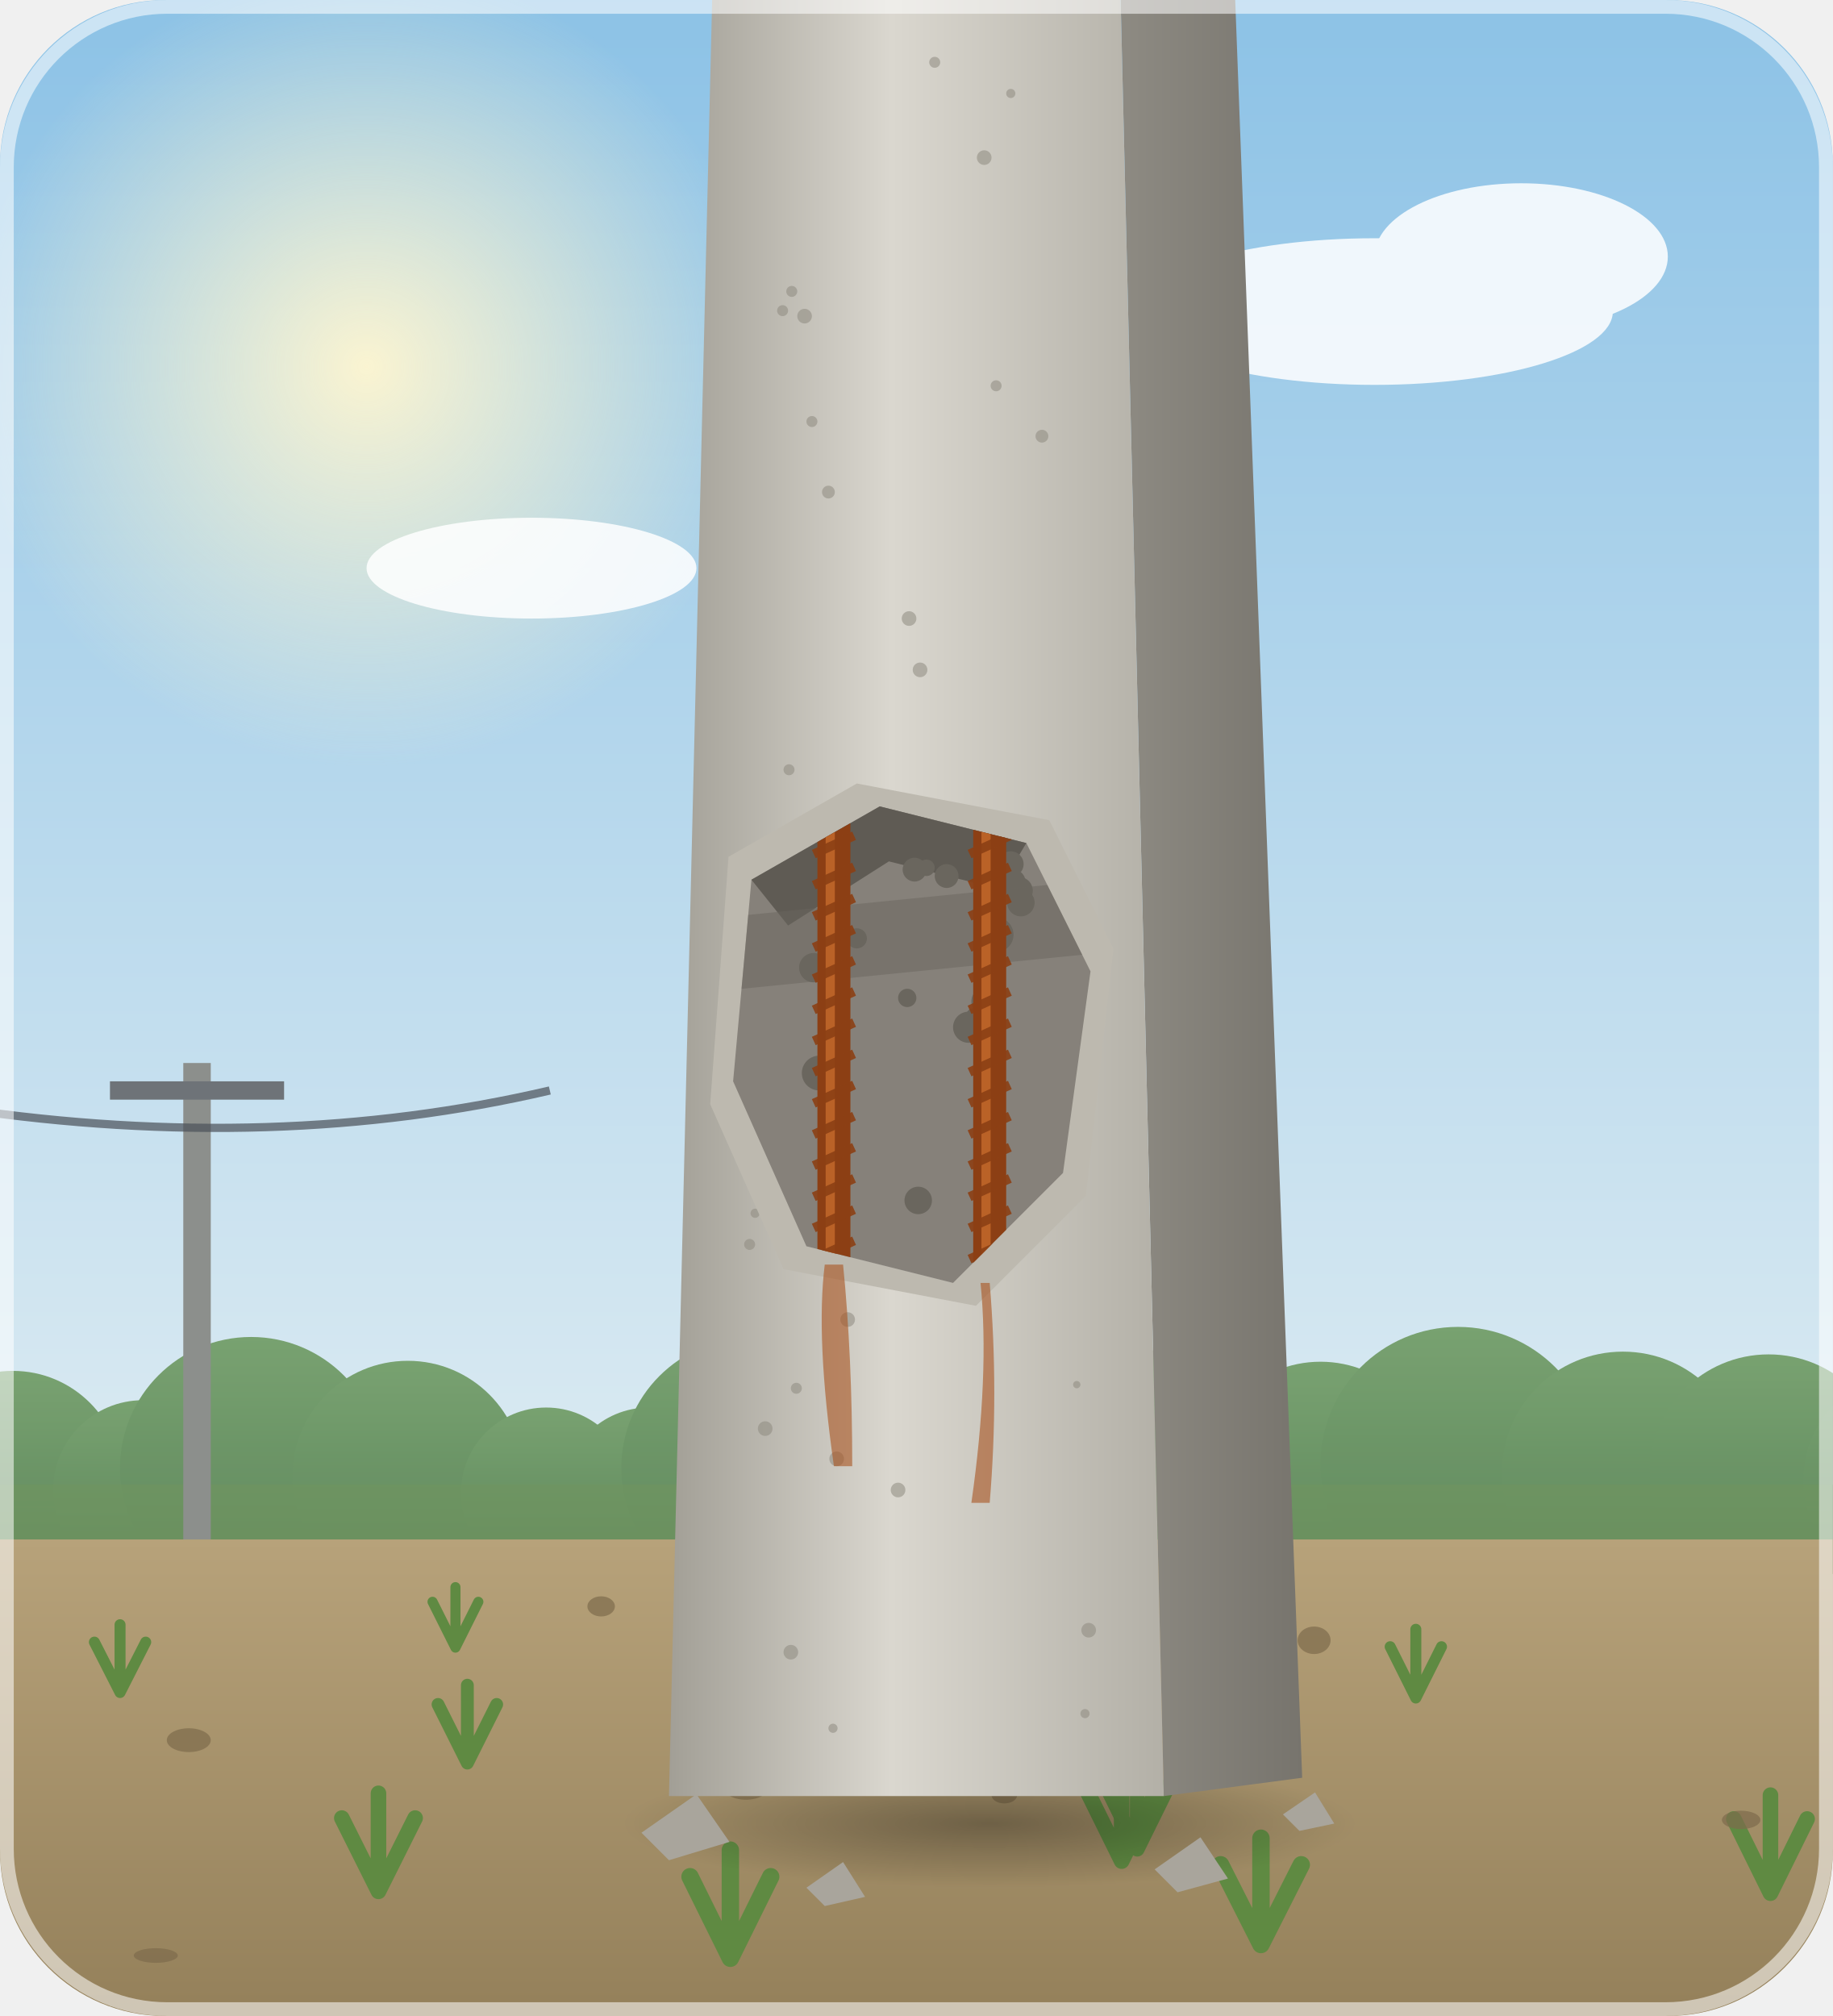
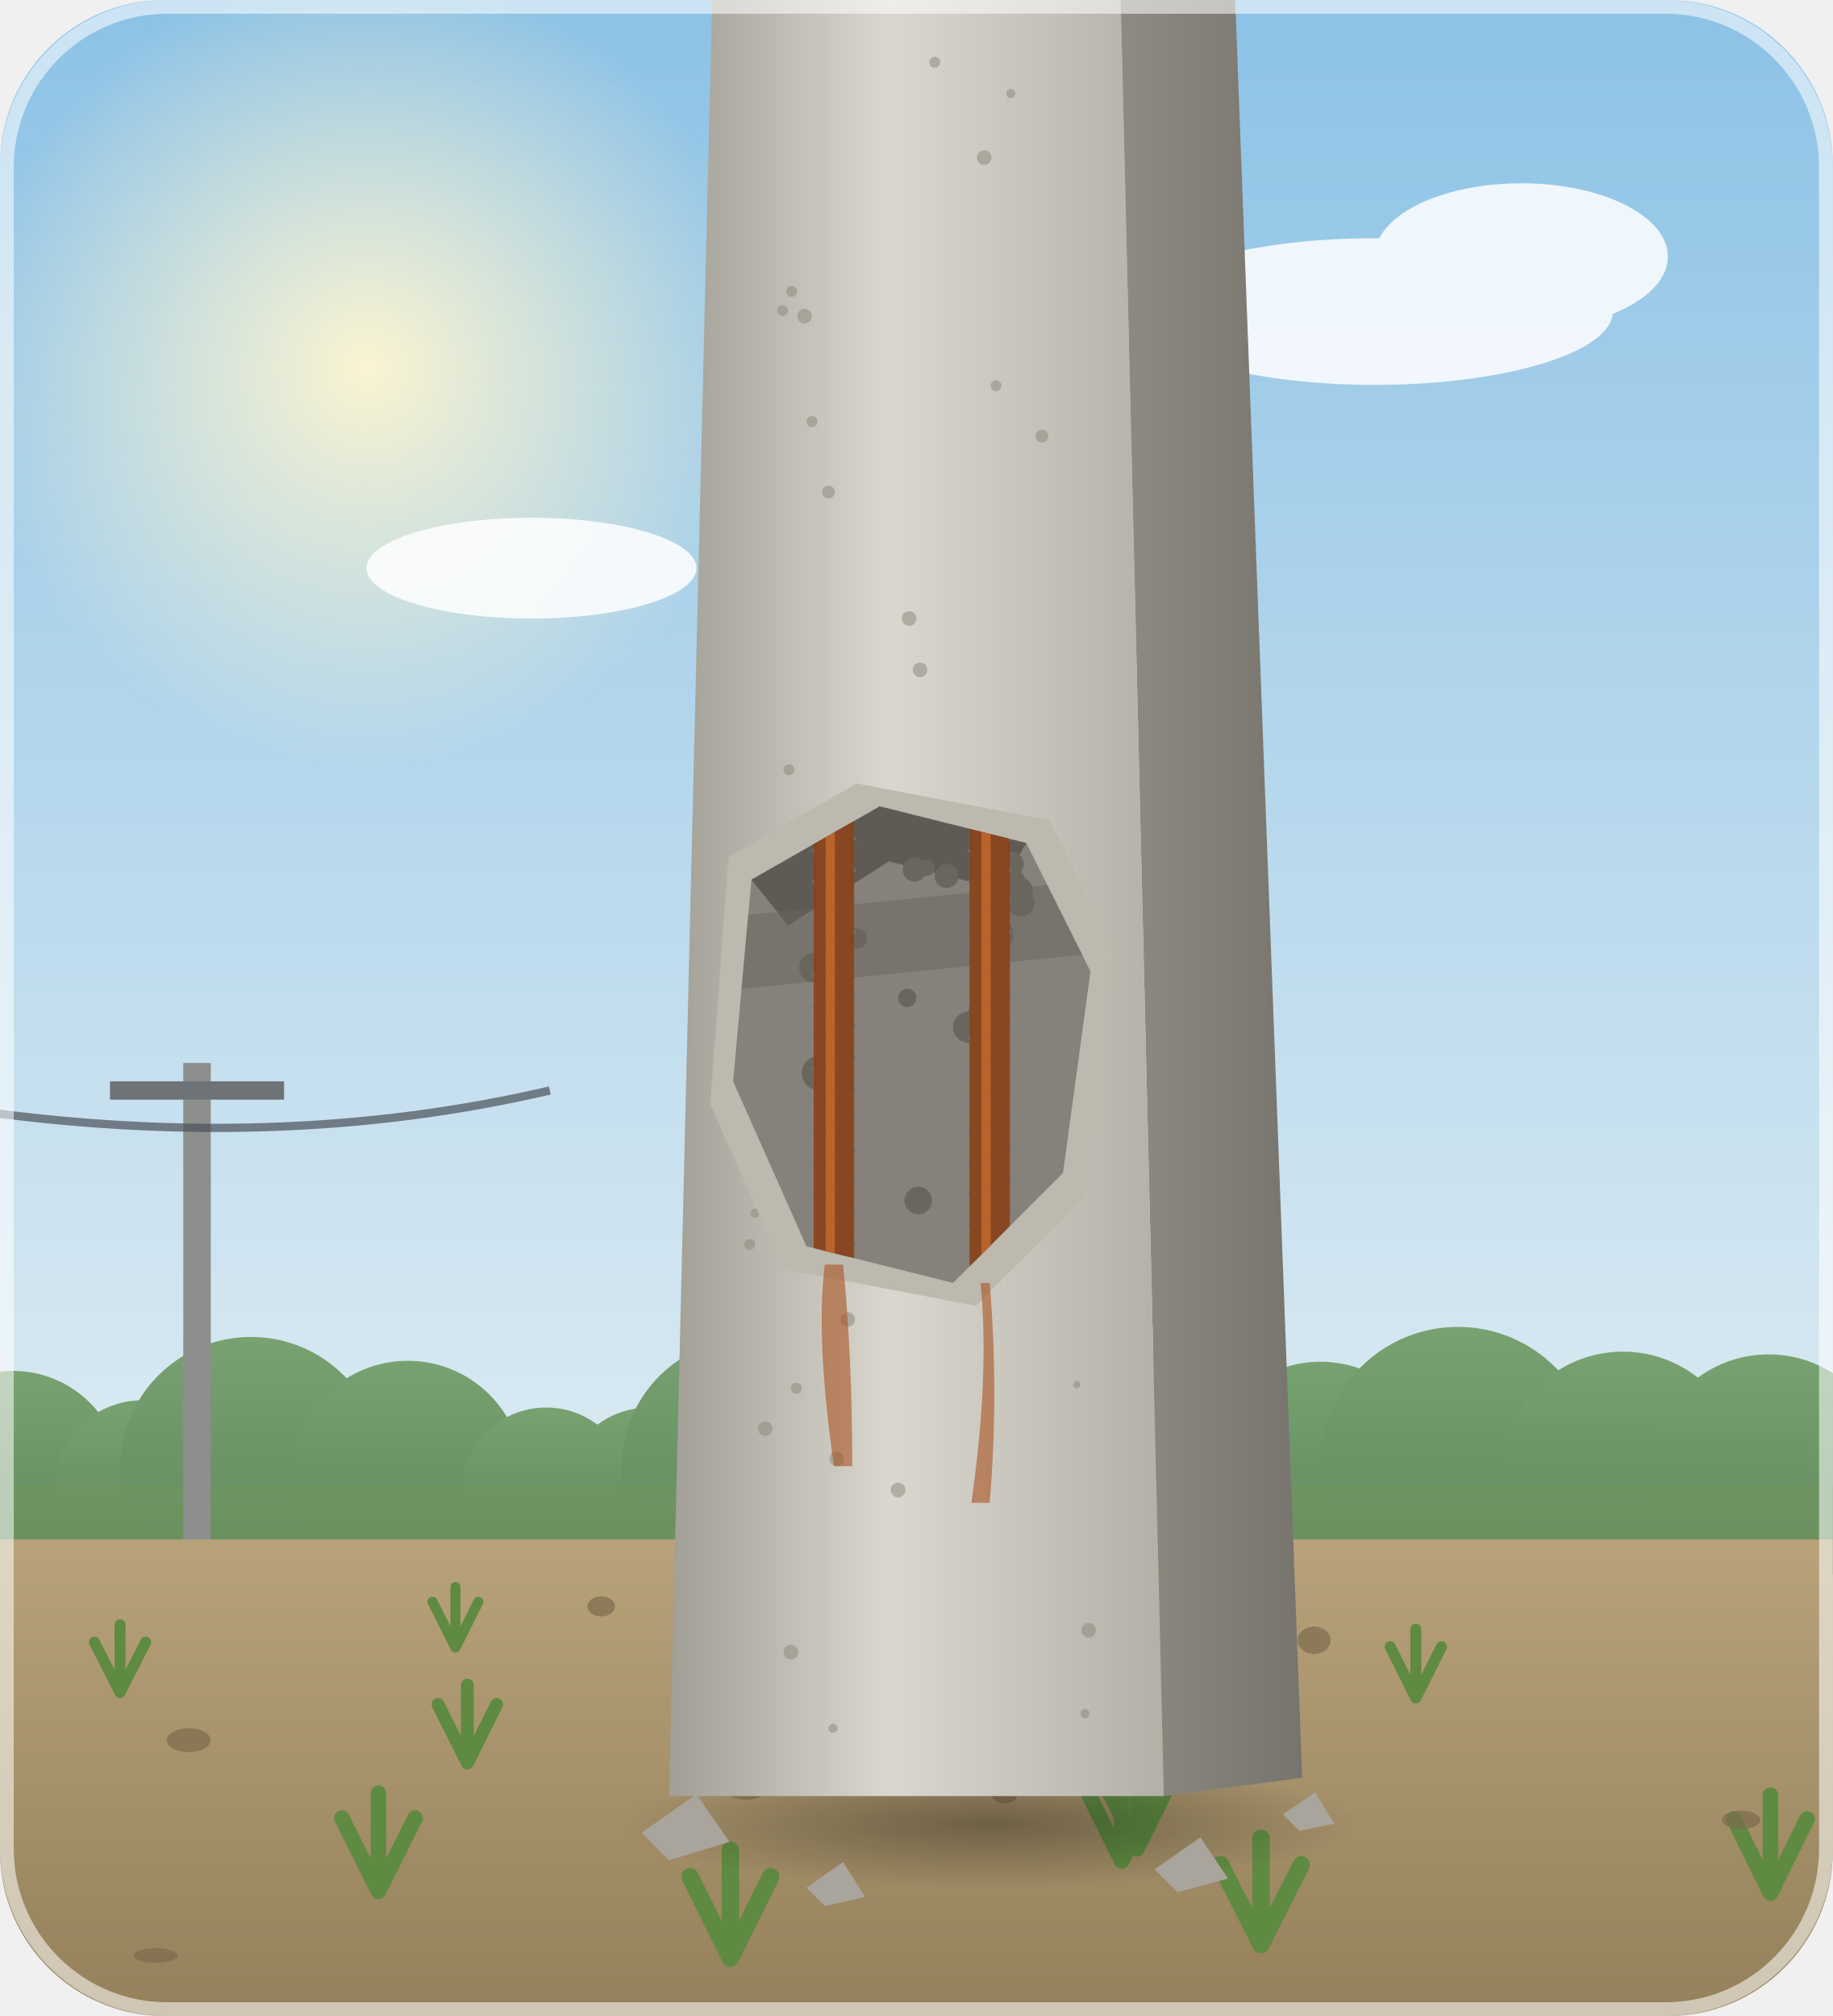
<svg xmlns="http://www.w3.org/2000/svg" viewBox="0 0 200 220" width="200" height="220">
  <defs>
    <linearGradient id="sky" x1="0" y1="0" x2="0" y2="1">
      <stop offset="0" stop-color="#8CC2E6" />
      <stop offset="0.75" stop-color="#DCEBF2" />
      <stop offset="1" stop-color="#F1F1E6" />
    </linearGradient>
    <linearGradient id="skyUp" x1="0" y1="0" x2="0" y2="1">
      <stop offset="0" stop-color="#4E95CF" />
      <stop offset="1" stop-color="#B9DCF0" />
    </linearGradient>
    <linearGradient id="skyGrey" x1="0" y1="0" x2="0" y2="1">
      <stop offset="0" stop-color="#8697A6" />
      <stop offset="1" stop-color="#D3DBE0" />
    </linearGradient>
    <linearGradient id="ground" x1="0" y1="0" x2="0" y2="1">
      <stop offset="0" stop-color="#B7A27A" />
      <stop offset="1" stop-color="#94805A" />
    </linearGradient>
    <linearGradient id="groundWet" x1="0" y1="0" x2="0" y2="1">
      <stop offset="0" stop-color="#8E7C5C" />
      <stop offset="1" stop-color="#6E5E43" />
    </linearGradient>
    <linearGradient id="grass" x1="0" y1="0" x2="0" y2="1">
      <stop offset="0" stop-color="#86AE5E" />
      <stop offset="1" stop-color="#5F8A42" />
    </linearGradient>
    <linearGradient id="trees" x1="0" y1="0" x2="0" y2="1">
      <stop offset="0" stop-color="#6E9A62" />
      <stop offset="1" stop-color="#4F7A4A" />
    </linearGradient>
    <linearGradient id="pcc" x1="0" y1="0" x2="1" y2="0">
      <stop offset="0" stop-color="#A29F96" />
      <stop offset="0.45" stop-color="#DAD7CF" />
      <stop offset="1" stop-color="#B3B0A7" />
    </linearGradient>
    <linearGradient id="pccSide" x1="0" y1="0" x2="1" y2="0">
      <stop offset="0" stop-color="#8E8B83" />
      <stop offset="1" stop-color="#77746D" />
    </linearGradient>
    <linearGradient id="steel" x1="0" y1="0" x2="1" y2="0">
      <stop offset="0" stop-color="#6F7D88" />
      <stop offset="0.38" stop-color="#D4DDE3" />
      <stop offset="0.55" stop-color="#EEF3F6" />
      <stop offset="1" stop-color="#7C8994" />
    </linearGradient>
-     <linearGradient id="steelDull" x1="0" y1="0" x2="1" y2="0">
-       <stop offset="0" stop-color="#6B6E70" />
-       <stop offset="0.45" stop-color="#A9ABA8" />
-       <stop offset="1" stop-color="#6E706F" />
+     <linearGradient id="steelWeb" x1="0" y1="0" x2="1" y2="0">
+       <stop offset="0" stop-color="#3F4A52" />
+       <stop offset="0.3" stop-color="#7F8C96" />
+       <stop offset="0.75" stop-color="#9AA6AF" />
+       <stop offset="1" stop-color="#4A555D" />
    </linearGradient>
    <linearGradient id="rust" x1="0" y1="0" x2="1" y2="1">
      <stop offset="0" stop-color="#C46A2B" />
      <stop offset="0.5" stop-color="#9A4517" />
      <stop offset="1" stop-color="#6E2E0E" />
    </linearGradient>
    <linearGradient id="rustLight" x1="0" y1="0" x2="0" y2="1">
      <stop offset="0" stop-color="#D98A45" stop-opacity="0.9" />
      <stop offset="1" stop-color="#A9541F" stop-opacity="0.2" />
    </linearGradient>
    <linearGradient id="core" x1="0" y1="0" x2="1" y2="0">
      <stop offset="0" stop-color="#8C887E" />
      <stop offset="0.5" stop-color="#ABA79C" />
      <stop offset="1" stop-color="#8C887E" />
    </linearGradient>
    <linearGradient id="void" x1="0" y1="0" x2="0" y2="1">
      <stop offset="0" stop-color="#2A241D" />
      <stop offset="1" stop-color="#4A3E31" />
    </linearGradient>
    <linearGradient id="muff" x1="0" y1="0" x2="1" y2="0">
      <stop offset="0" stop-color="#9F9A8E" />
      <stop offset="0.5" stop-color="#CFCABE" />
      <stop offset="1" stop-color="#A39E92" />
    </linearGradient>
    <linearGradient id="water" x1="0" y1="0" x2="0" y2="1">
      <stop offset="0" stop-color="#9DB8C6" />
      <stop offset="1" stop-color="#64849A" />
    </linearGradient>
    <linearGradient id="arm" x1="0" y1="0" x2="0" y2="1">
      <stop offset="0" stop-color="#9AA5AD" />
      <stop offset="0.5" stop-color="#6D7880" />
      <stop offset="1" stop-color="#4C555C" />
    </linearGradient>
    <linearGradient id="porc" x1="0" y1="0" x2="1" y2="0">
      <stop offset="0" stop-color="#8A4F2A" />
      <stop offset="0.45" stop-color="#D08A55" />
      <stop offset="1" stop-color="#7A4322" />
    </linearGradient>
    <linearGradient id="vest" x1="0" y1="0" x2="1" y2="0">
      <stop offset="0" stop-color="#E06D10" />
      <stop offset="0.5" stop-color="#FF8A2A" />
      <stop offset="1" stop-color="#D9640C" />
    </linearGradient>
    <linearGradient id="hive" x1="0" y1="0" x2="1" y2="0">
      <stop offset="0" stop-color="#6F6250" />
      <stop offset="0.5" stop-color="#B6A68A" />
      <stop offset="1" stop-color="#6F6250" />
    </linearGradient>
-     <linearGradient id="ladder" x1="0" y1="0" x2="1" y2="0">
-       <stop offset="0" stop-color="#D8DEE2" />
-       <stop offset="1" stop-color="#9CA6AD" />
+     <linearGradient id="poly" x1="0" y1="0" x2="1" y2="0">
+       <stop offset="0" stop-color="#6F777D" />
+       <stop offset="0.45" stop-color="#BCC3C8" />
+       <stop offset="1" stop-color="#737B81" />
    </linearGradient>
    <radialGradient id="sun" cx="0.5" cy="0.5" r="0.5">
      <stop offset="0" stop-color="#FFF6D0" stop-opacity="0.95" />
      <stop offset="1" stop-color="#FFF6D0" stop-opacity="0" />
    </radialGradient>
    <radialGradient id="shade" cx="0.5" cy="0.5" r="0.5">
      <stop offset="0" stop-color="#000000" stop-opacity="0.32" />
      <stop offset="1" stop-color="#000000" stop-opacity="0" />
    </radialGradient>
    <radialGradient id="soot" cx="0.5" cy="0.5" r="0.5">
      <stop offset="0" stop-color="#1E1A16" stop-opacity="0.75" />
      <stop offset="1" stop-color="#1E1A16" stop-opacity="0" />
    </radialGradient>
    <clipPath id="card">
      <rect x="0" y="0" width="200" height="220" rx="18" />
    </clipPath>
  </defs>
  <g clip-path="url(#card)">
    <rect width="200" height="220" fill="url(#sky)" />
    <circle cx="40" cy="40" r="44" fill="url(#sun)" />
    <g fill="#FFFFFF" opacity="0.85">
      <ellipse cx="150" cy="34" rx="26" ry="8" />
      <ellipse cx="166" cy="28" rx="16" ry="8" />
      <ellipse cx="58" cy="62" rx="18" ry="5.5" />
    </g>
    <g fill="url(#trees)" opacity="0.9">
      <circle cx="-10" cy="162.8" r="9.5" />
      <circle cx="1.4" cy="161.5" r="11.9" />
      <circle cx="15.6" cy="162.6" r="9.8" />
      <circle cx="27.4" cy="160.2" r="14.3" />
      <circle cx="44.5" cy="161.1" r="12.6" />
      <circle cx="59.6" cy="162.9" r="9.3" />
      <circle cx="70.8" cy="162.9" r="9.3" />
      <circle cx="82" cy="160.2" r="14.2" />
      <circle cx="98.9" cy="162.5" r="10.1" />
      <circle cx="111" cy="160.2" r="14.1" />
      <circle cx="128" cy="160.6" r="13.4" />
      <circle cx="144.1" cy="161.1" r="12.5" />
      <circle cx="159.1" cy="159.8" r="15" />
      <circle cx="177.1" cy="160.7" r="13.2" />
      <circle cx="193" cy="160.8" r="13" />
      <circle cx="208.6" cy="161.5" r="11.8" />
    </g>
    <rect x="0" y="162" width="200" height="8" fill="#6F955F" opacity="0.6" />
    <rect x="20" y="116" width="3" height="52" fill="#8C8F8C" />
    <rect x="12" y="118" width="19" height="2" fill="#6E7378" />
    <path d="M-4 121 Q 30 126 60 119" stroke="#4A5058" stroke-width="0.9" fill="none" opacity="0.7" />
    <rect x="0" y="168" width="200" height="52" fill="url(#ground)" />
    <path d="M49.7 179.8 l-2.5 -5 M49.7 179.8 l0 -6.6 M49.7 179.8 l2.5 -5" stroke="#5F8A42" stroke-width="1.1" stroke-linecap="round" />
    <path d="M84.6 189.8 l-3.1 -6.1 M84.6 189.8 l0 -8.2 M84.6 189.8 l3.1 -6.1" stroke="#5F8A42" stroke-width="1.3" stroke-linecap="round" />
    <path d="M154.5 185.3 l-2.8 -5.6 M154.5 185.3 l0 -7.5 M154.5 185.3 l2.8 -5.6" stroke="#5F8A42" stroke-width="1.2" stroke-linecap="round" />
    <path d="M79.7 213.7 l-4.4 -8.9 M79.7 213.7 l0 -11.8 M79.7 213.7 l4.4 -8.9" stroke="#5F8A42" stroke-width="1.9" stroke-linecap="round" />
    <path d="M124.1 201.8 l-3.7 -7.5 M124.1 201.8 l0 -10 M124.1 201.8 l3.7 -7.5" stroke="#5F8A42" stroke-width="1.6" stroke-linecap="round" />
    <path d="M137.6 212.2 l-4.4 -8.7 M137.6 212.2 l0 -11.6 M137.6 212.2 l4.4 -8.7" stroke="#5F8A42" stroke-width="1.9" stroke-linecap="round" />
    <path d="M41.3 206.4 l-4 -8 M41.3 206.4 l0 -10.7 M41.3 206.4 l4 -8" stroke="#5F8A42" stroke-width="1.7" stroke-linecap="round" />
    <path d="M13.1 184.7 l-2.8 -5.5 M13.1 184.7 l0 -7.4 M13.1 184.7 l2.8 -5.5" stroke="#5F8A42" stroke-width="1.2" stroke-linecap="round" />
    <path d="M119.1 187.4 l-2.9 -5.8 M119.1 187.4 l0 -7.8 M119.1 187.4 l2.9 -5.8" stroke="#5F8A42" stroke-width="1.3" stroke-linecap="round" />
    <path d="M97.5 183.3 l-2.7 -5.4 M97.5 183.3 l0 -7.2 M97.5 183.3 l2.7 -5.4" stroke="#5F8A42" stroke-width="1.2" stroke-linecap="round" />
    <path d="M51 192.4 l-3.2 -6.4 M51 192.4 l0 -8.5 M51 192.4 l3.2 -6.4" stroke="#5F8A42" stroke-width="1.4" stroke-linecap="round" />
    <path d="M122.4 203.1 l-3.8 -7.7 M122.4 203.1 l0 -10.2 M122.4 203.1 l3.8 -7.7" stroke="#5F8A42" stroke-width="1.7" stroke-linecap="round" />
    <path d="M100 189.9 l-3.1 -6.1 M100 189.9 l0 -8.2 M100 189.9 l3.1 -6.1" stroke="#5F8A42" stroke-width="1.3" stroke-linecap="round" />
    <path d="M193.2 206.6 l-4 -8.1 M193.2 206.6 l0 -10.7 M193.2 206.6 l4 -8.1" stroke="#5F8A42" stroke-width="1.7" stroke-linecap="round" />
    <ellipse cx="109.6" cy="195.9" rx="1.4" ry="0.9" fill="#7D6B4C" opacity="0.7" />
    <ellipse cx="17" cy="213.4" rx="2.4" ry="0.8" fill="#7D6B4C" opacity="0.7" />
    <ellipse cx="138.6" cy="188.5" rx="2.1" ry="1.1" fill="#7D6B4C" opacity="0.7" />
    <ellipse cx="65.6" cy="175.3" rx="1.5" ry="1.1" fill="#7D6B4C" opacity="0.7" />
    <ellipse cx="143.4" cy="179" rx="1.8" ry="1.5" fill="#7D6B4C" opacity="0.7" />
    <ellipse cx="20.6" cy="189.9" rx="2.4" ry="1.3" fill="#7D6B4C" opacity="0.7" />
    <ellipse cx="190" cy="198.6" rx="2.1" ry="1" fill="#7D6B4C" opacity="0.7" />
    <ellipse cx="81.4" cy="195.1" rx="2.4" ry="1.3" fill="#7D6B4C" opacity="0.7" />
    <ellipse cx="108" cy="199" rx="40" ry="7" fill="url(#shade)" />
    <g>
      <polygon points="127,196 142.1,194 134.3,-13 122,-12" fill="url(#pccSide)" />
      <polygon points="73,196 127,196 122,-12 78,-12" fill="url(#pcc)" />
      <g fill="#8E8A80" opacity="0.55">
        <circle cx="86.4" cy="31.8" r="0.6" />
        <circle cx="98.8" cy="118.1" r="0.8" />
        <circle cx="90.9" cy="188.6" r="0.5" />
        <circle cx="86.9" cy="151.5" r="0.6" />
        <circle cx="104.6" cy="-6.9" r="0.5" />
        <circle cx="92.7" cy="91" r="0.7" />
        <circle cx="88" cy="98.7" r="0.9" />
        <circle cx="83.5" cy="155.9" r="0.8" />
        <circle cx="87.8" cy="34.5" r="0.8" />
        <circle cx="117.5" cy="151.1" r="0.4" />
        <circle cx="108.7" cy="42.1" r="0.6" />
        <circle cx="86.3" cy="180.3" r="0.8" />
        <circle cx="102" cy="6.8" r="0.6" />
        <circle cx="107.7" cy="114" r="0.5" />
        <circle cx="113.7" cy="47.6" r="0.7" />
        <circle cx="91.3" cy="159.2" r="0.8" />
        <circle cx="118.8" cy="177.9" r="0.8" />
        <circle cx="93.8" cy="95.4" r="0.6" />
        <circle cx="110.3" cy="10.2" r="0.5" />
        <circle cx="108.5" cy="138.7" r="0.7" />
        <circle cx="101.9" cy="128.2" r="0.5" />
        <circle cx="88.6" cy="46" r="0.6" />
        <circle cx="90.4" cy="53.7" r="0.7" />
        <circle cx="86.1" cy="84" r="0.6" />
        <circle cx="99.2" cy="67.5" r="0.8" />
        <circle cx="98" cy="162.6" r="0.8" />
        <circle cx="82.4" cy="132.4" r="0.5" />
        <circle cx="100.4" cy="73.1" r="0.8" />
        <circle cx="85.4" cy="33.9" r="0.6" />
        <circle cx="92.5" cy="144" r="0.8" />
        <circle cx="81.8" cy="135.8" r="0.6" />
        <circle cx="107.4" cy="17.2" r="0.8" />
        <circle cx="102.9" cy="129.6" r="0.6" />
        <circle cx="118.4" cy="187" r="0.5" />
      </g>
    </g>
    <polygon points="79.5,93.5 93.5,85.5 114.5,89.5 121.5,103.5 118.5,130.5 106.5,142.5 85.5,138.5 77.5,120.5" fill="#BDB9AF" />
    <polygon points="82,96 96,88 112,92 119,106 116,128 104,140 88,136 80,118" fill="#86817A" />
    <polygon points="82,96 96,88 112,92 109,97 97,94 86,101" fill="#5F5B54" />
    <g fill="#6A665E">
      <circle cx="99" cy="108.9" r="1" />
      <circle cx="110.3" cy="94.3" r="1.4" />
      <circle cx="111.2" cy="97.2" r="1.5" />
      <circle cx="103.3" cy="95.6" r="1.3" />
      <circle cx="105.7" cy="112.1" r="1.7" />
      <circle cx="90.4" cy="103.5" r="0.9" />
      <circle cx="100.2" cy="131" r="1.5" />
      <circle cx="107.7" cy="109.3" r="1.7" />
      <circle cx="88.8" cy="105.6" r="1.6" />
      <circle cx="106.3" cy="110.9" r="0.9" />
      <circle cx="93.5" cy="102.4" r="1.1" />
      <circle cx="108.7" cy="102" r="1.9" />
      <circle cx="110.6" cy="96.2" r="1.3" />
      <circle cx="99.8" cy="94.9" r="1.3" />
      <circle cx="111.4" cy="98.5" r="1.5" />
      <circle cx="89.4" cy="117.1" r="1.9" />
      <circle cx="91.7" cy="94.3" r="0.9" />
      <circle cx="101.1" cy="94.7" r="0.9" />
    </g>
    <clipPath id="spallHole">
      <polygon points="82,96 96,88 112,92 119,106 116,128 104,140 88,136 80,118" />
    </clipPath>
    <g clip-path="url(#spallHole)">
      <polygon points="80,100 120,96 120,104 80,108" fill="#6A665E" opacity="0.5" />
-       <rect x="89.2" y="80" width="3.6" height="70" rx="1.2" fill="#8C3F14" />
+       <rect x="89.2" y="80" width="3.6" height="70" rx="1.2" fill="#6E7A84" />
+       <rect x="90.1" y="80" width="1" height="70" fill="#A9B4BC" opacity="0.8" />
+       <path d="M88.8 83 L93.2 81 M88.8 86.4 L93.2 84.4 M88.8 89.8 L93.2 87.8 M88.8 93.2 L93.2 91.2 M88.8 96.6 L93.2 94.6 M88.8 100 L93.2 98 M88.8 103.4 L93.2 101.4 M88.8 106.8 L93.2 104.8 M88.8 110.2 L93.2 108.2 M88.8 113.6 L93.2 111.6 M88.8 117 L93.2 115 M88.8 120.4 L93.2 118.4 M88.8 123.8 L93.2 121.8 M88.8 127.2 L93.2 125.2 M88.8 130.6 L93.2 128.6 M88.8 134 L93.2 132 M88.8 137.4 L93.2 135.4 M88.8 140.8 L93.2 138.8 M88.8 144.2 L93.2 142.2 M88.8 147.6 L93.2 145.6" stroke="#6E7A84" stroke-width="1" opacity="0.9" />
+       <rect x="88.8" y="80" width="4.4" height="70" rx="1.2" fill="#8C3F14" opacity="0.88" />
      <rect x="90.1" y="80" width="1" height="70" fill="#C66A2C" opacity="0.8" />
-       <path d="M88.8 83 L93.2 81 M88.8 86.4 L93.2 84.4 M88.8 89.8 L93.2 87.8 M88.8 93.2 L93.2 91.2 M88.8 96.6 L93.2 94.6 M88.8 100 L93.2 98 M88.8 103.4 L93.2 101.4 M88.8 106.8 L93.2 104.8 M88.8 110.2 L93.2 108.2 M88.8 113.6 L93.2 111.6 M88.8 117 L93.2 115 M88.8 120.4 L93.2 118.4 M88.8 123.8 L93.2 121.8 M88.8 127.2 L93.2 125.2 M88.8 130.6 L93.2 128.6 M88.8 134 L93.2 132 M88.8 137.4 L93.2 135.4 M88.8 140.8 L93.2 138.8 M88.8 144.2 L93.2 142.2 M88.8 147.6 L93.2 145.6" stroke="#8C3F14" stroke-width="1" opacity="0.9" />
-       <rect x="106.2" y="80" width="3.6" height="70" rx="1.2" fill="#8C3F14" />
+       <rect x="106.2" y="80" width="3.6" height="70" rx="1.2" fill="#6E7A84" />
+       <rect x="107.1" y="80" width="1" height="70" fill="#A9B4BC" opacity="0.8" />
+       <path d="M105.8 83 L110.2 81 M105.8 86.4 L110.2 84.4 M105.8 89.8 L110.2 87.8 M105.8 93.2 L110.2 91.2 M105.8 96.6 L110.2 94.6 M105.8 100 L110.2 98 M105.8 103.4 L110.2 101.4 M105.8 106.8 L110.2 104.8 M105.8 110.2 L110.2 108.2 M105.8 113.6 L110.2 111.6 M105.8 117 L110.2 115 M105.8 120.4 L110.2 118.4 M105.8 123.8 L110.2 121.8 M105.8 127.2 L110.2 125.2 M105.8 130.6 L110.2 128.6 M105.8 134 L110.2 132 M105.8 137.4 L110.2 135.4 M105.8 140.8 L110.2 138.8 M105.8 144.2 L110.2 142.2 M105.8 147.6 L110.2 145.6" stroke="#6E7A84" stroke-width="1" opacity="0.9" />
+       <rect x="105.8" y="80" width="4.4" height="70" rx="1.2" fill="#8C3F14" opacity="0.88" />
      <rect x="107.1" y="80" width="1" height="70" fill="#C66A2C" opacity="0.8" />
-       <path d="M105.8 83 L110.2 81 M105.8 86.4 L110.2 84.4 M105.8 89.8 L110.2 87.8 M105.8 93.2 L110.2 91.2 M105.8 96.6 L110.2 94.6 M105.8 100 L110.2 98 M105.8 103.4 L110.2 101.4 M105.8 106.8 L110.2 104.8 M105.8 110.2 L110.2 108.2 M105.8 113.6 L110.2 111.6 M105.8 117 L110.2 115 M105.8 120.4 L110.2 118.4 M105.8 123.8 L110.2 121.8 M105.8 127.2 L110.2 125.2 M105.8 130.6 L110.2 128.6 M105.8 134 L110.2 132 M105.8 137.4 L110.2 135.4 M105.8 140.8 L110.2 138.8 M105.8 144.2 L110.2 142.2 M105.8 147.6 L110.2 145.6" stroke="#8C3F14" stroke-width="1" opacity="0.9" />
    </g>
    <path d="M90 138 q-1 8 1 22 l2 0 q0 -12 -1 -22 Z M107 140 q1 10 -1 24 l2 0 q1 -12 0 -24 Z" fill="#A9541F" opacity="0.6" />
    <polygon points="70,200 76,195.8 79.6,201 73,203" fill="#A9A59C" />
    <polygon points="126,204 131,200.5 134,205 128.5,206.5" fill="#A9A59C" />
    <polygon points="88,206 92,203.2 94.4,207 90,208" fill="#A9A59C" />
    <polygon points="140,198 143.5,195.6 145.6,199 141.8,199.8" fill="#A9A59C" />
  </g>
  <rect x="0.75" y="0.75" width="198.5" height="218.5" rx="17.5" fill="none" stroke="#FFFFFF" stroke-opacity="0.55" stroke-width="1.5" />
</svg>
